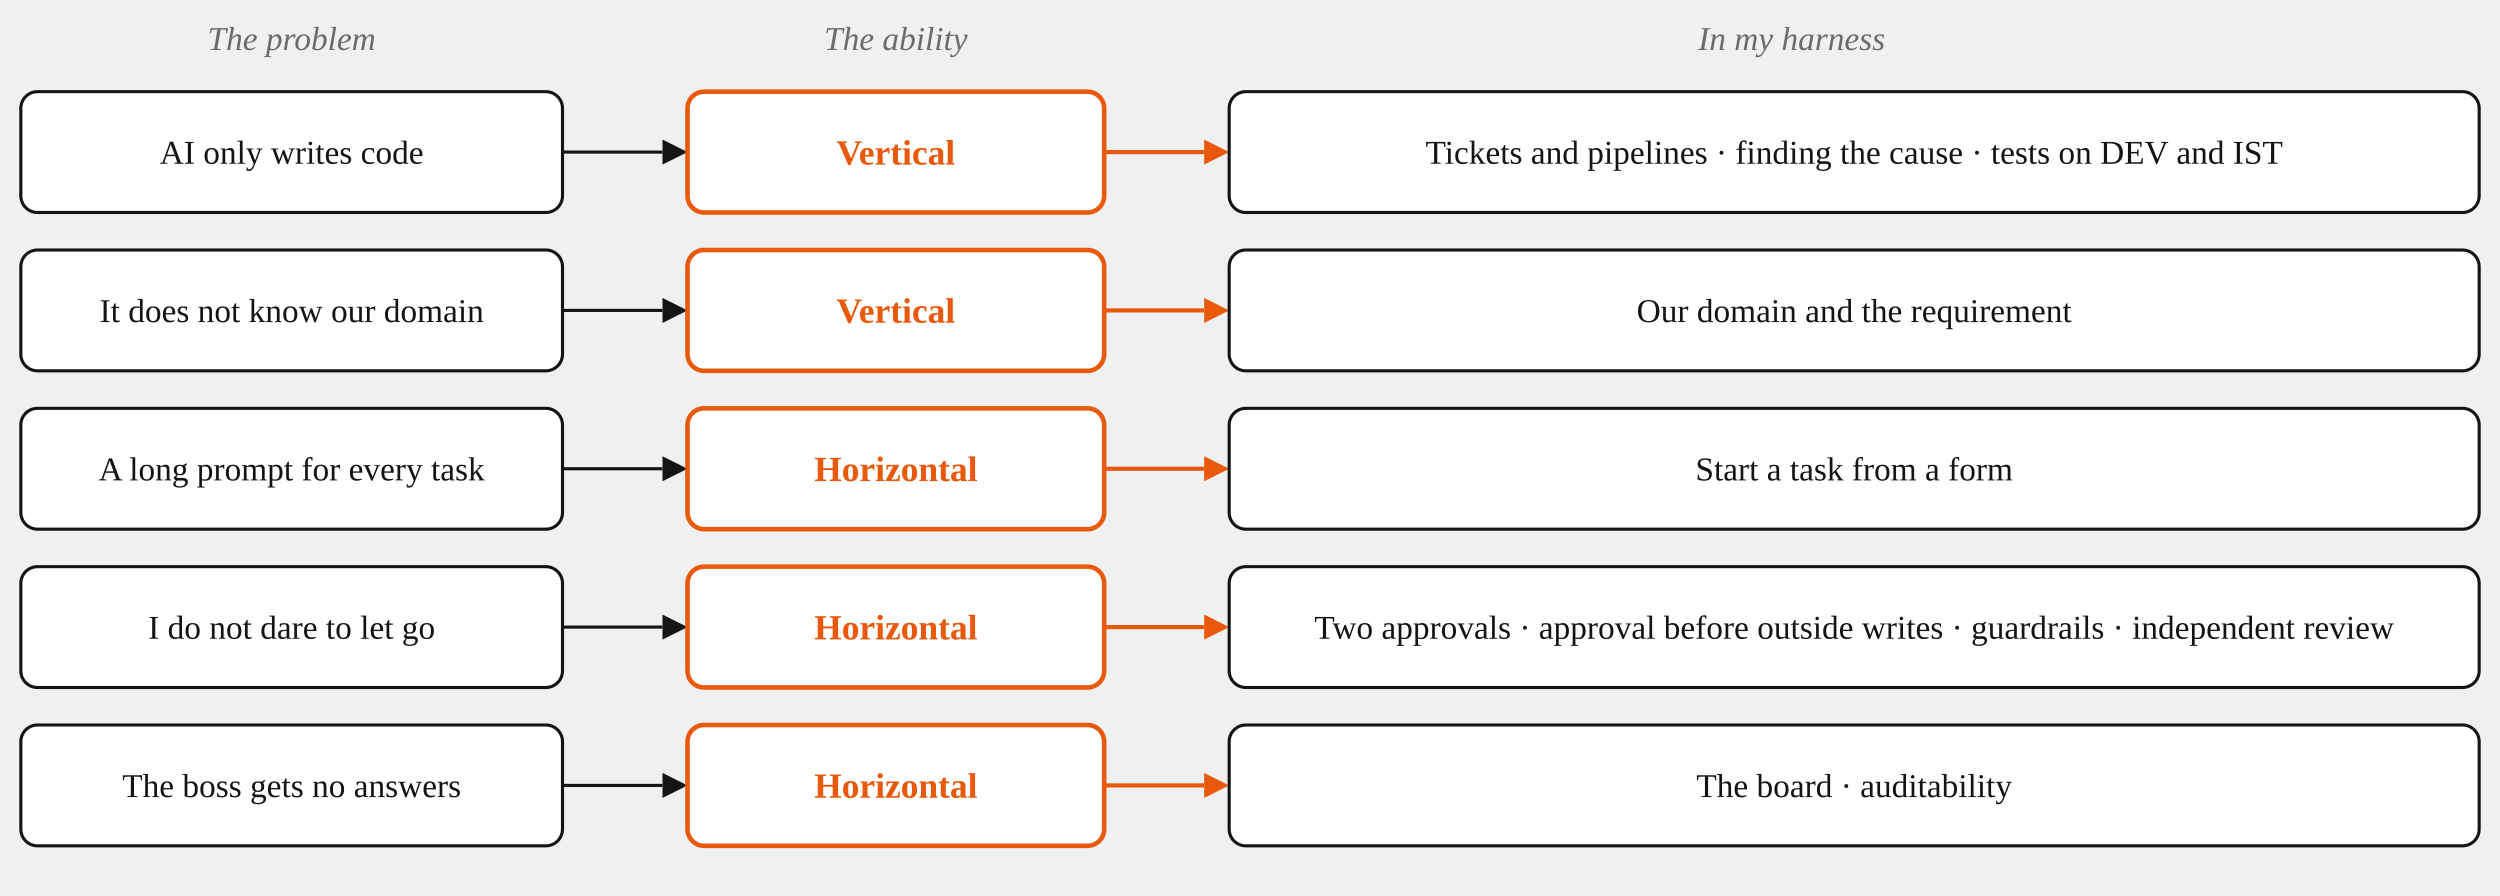
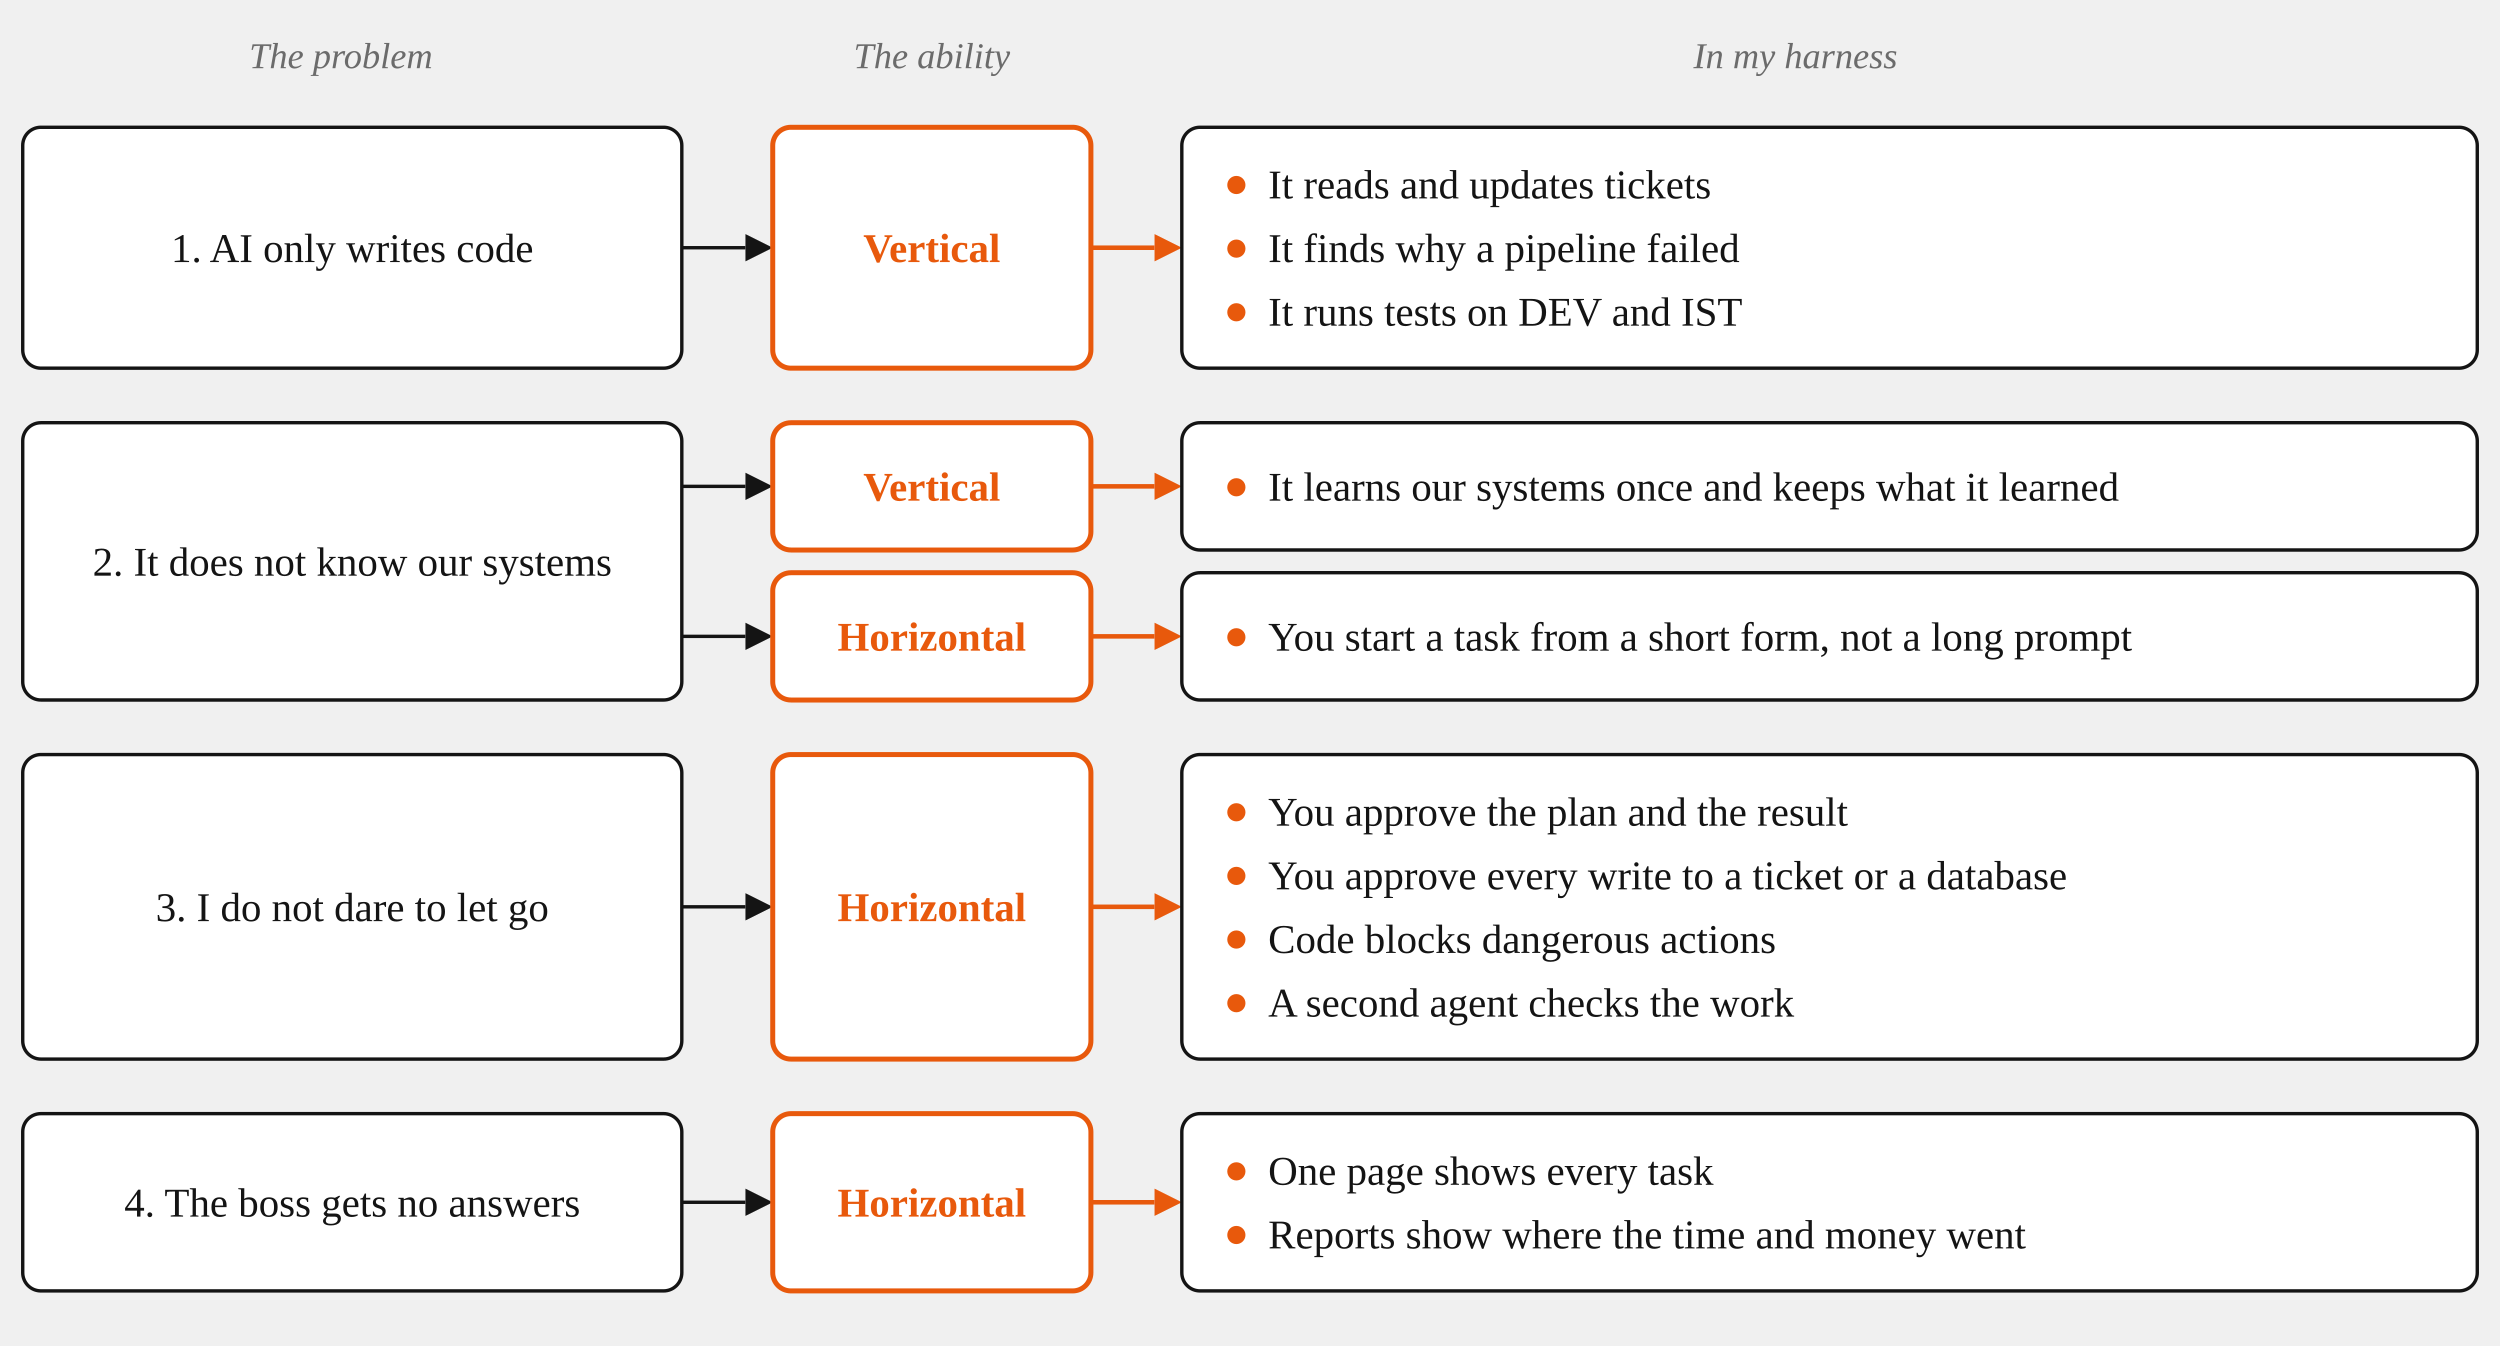
- <svg xmlns="http://www.w3.org/2000/svg" viewBox="0 0 1200 430" width="1200" height="430">
+ <svg xmlns="http://www.w3.org/2000/svg" viewBox="0 0 1100 592" width="1100" height="592">
  <style>text{font-family:Georgia,"Times New Roman",serif;fill:#141414}
.m{fill:#6b6b6b;font-style:italic}.a{fill:#e8590c;font-weight:bold}.inv{fill:#fff;font-family:Arial,sans-serif;font-weight:bold}
.box{fill:#fff;stroke:#141414;stroke-width:1.5}.soft{fill:#f2f1ec}.lit{fill:#fff;stroke:#e8590c;stroke-width:2.2}
.litf{fill:#e8590c}.inkf{fill:#141414}.ln{stroke:#141414;stroke-width:1.5;fill:none}.lna{stroke:#e8590c;stroke-width:2;fill:none}
.lnm{stroke:#cfcfca;stroke-width:1.5;fill:none}.dash{stroke-dasharray:5 5}</style>
-   <text class="m" x="140" y="24" text-anchor="middle" style="font-size:16px">The problem</text>
-   <text class="m" x="430" y="24" text-anchor="middle" style="font-size:16px">The ability</text>
-   <text class="m" x="860" y="24" text-anchor="middle" style="font-size:16px">In my harness</text>
-   <rect class="box" x="10" y="44" width="260" height="58" rx="8" />
-   <text class="" x="140.0" y="78.6" text-anchor="middle" style="font-size:16px">AI only writes code</text>
-   <path class="ln" d="M270 73 L318.0 73.0" />
-   <path d="M330 73 L318.0 79.0 L318.0 67.0Z" fill="#141414" />
-   <rect class="lit" x="330" y="44" width="200" height="58" rx="8" />
-   <text class="a" x="430.0" y="79.0" text-anchor="middle" style="font-size:17px">Vertical</text>
-   <path class="lna" d="M530 73 L578.0 73.0" />
-   <path d="M590 73 L578.0 79.0 L578.0 67.0Z" fill="#e8590c" />
-   <rect class="box" x="590" y="44" width="600" height="58" rx="8" />
-   <text class="" x="890.0" y="78.6" text-anchor="middle" style="font-size:16px">Tickets and pipelines · finding the cause · tests on DEV and IST</text>
-   <rect class="box" x="10" y="120" width="260" height="58" rx="8" />
-   <text class="" x="140.0" y="154.6" text-anchor="middle" style="font-size:16px">It does not know our domain</text>
-   <path class="ln" d="M270 149 L318.0 149.0" />
-   <path d="M330 149 L318.0 155.0 L318.0 143.0Z" fill="#141414" />
-   <rect class="lit" x="330" y="120" width="200" height="58" rx="8" />
-   <text class="a" x="430.0" y="154.9" text-anchor="middle" style="font-size:17px">Vertical</text>
-   <path class="lna" d="M530 149 L578.0 149.0" />
-   <path d="M590 149 L578.0 155.0 L578.0 143.0Z" fill="#e8590c" />
-   <rect class="box" x="590" y="120" width="600" height="58" rx="8" />
-   <text class="" x="890.0" y="154.6" text-anchor="middle" style="font-size:16px">Our domain and the requirement</text>
-   <rect class="box" x="10" y="196" width="260" height="58" rx="8" />
-   <text class="" x="140.0" y="230.6" text-anchor="middle" style="font-size:16px">A long prompt for every task</text>
-   <path class="ln" d="M270 225 L318.0 225.0" />
-   <path d="M330 225 L318.0 231.0 L318.0 219.0Z" fill="#141414" />
-   <rect class="lit" x="330" y="196" width="200" height="58" rx="8" />
-   <text class="a" x="430.0" y="230.9" text-anchor="middle" style="font-size:17px">Horizontal</text>
-   <path class="lna" d="M530 225 L578.0 225.0" />
-   <path d="M590 225 L578.0 231.0 L578.0 219.0Z" fill="#e8590c" />
-   <rect class="box" x="590" y="196" width="600" height="58" rx="8" />
-   <text class="" x="890.0" y="230.6" text-anchor="middle" style="font-size:16px">Start a task from a form</text>
-   <rect class="box" x="10" y="272" width="260" height="58" rx="8" />
-   <text class="" x="140.0" y="306.6" text-anchor="middle" style="font-size:16px">I do not dare to let go</text>
-   <path class="ln" d="M270 301 L318.0 301.0" />
-   <path d="M330 301 L318.0 307.0 L318.0 295.0Z" fill="#141414" />
-   <rect class="lit" x="330" y="272" width="200" height="58" rx="8" />
-   <text class="a" x="430.0" y="306.9" text-anchor="middle" style="font-size:17px">Horizontal</text>
-   <path class="lna" d="M530 301 L578.0 301.0" />
-   <path d="M590 301 L578.0 307.0 L578.0 295.0Z" fill="#e8590c" />
-   <rect class="box" x="590" y="272" width="600" height="58" rx="8" />
-   <text class="" x="890.0" y="306.6" text-anchor="middle" style="font-size:16px">Two approvals · approval before outside writes · guardrails · independent review</text>
-   <rect class="box" x="10" y="348" width="260" height="58" rx="8" />
-   <text class="" x="140.0" y="382.6" text-anchor="middle" style="font-size:16px">The boss gets no answers</text>
-   <path class="ln" d="M270 377 L318.0 377.0" />
-   <path d="M330 377 L318.0 383.0 L318.0 371.0Z" fill="#141414" />
-   <rect class="lit" x="330" y="348" width="200" height="58" rx="8" />
-   <text class="a" x="430.0" y="382.9" text-anchor="middle" style="font-size:17px">Horizontal</text>
-   <path class="lna" d="M530 377 L578.0 377.0" />
-   <path d="M590 377 L578.0 383.0 L578.0 371.0Z" fill="#e8590c" />
-   <rect class="box" x="590" y="348" width="600" height="58" rx="8" />
-   <text class="" x="890.0" y="382.6" text-anchor="middle" style="font-size:16px">The board · auditability</text>
+   <text class="m" x="150" y="30" text-anchor="middle" style="font-size:16px">The problem</text>
+   <text class="m" x="410" y="30" text-anchor="middle" style="font-size:16px">The ability</text>
+   <text class="m" x="790" y="30" text-anchor="middle" style="font-size:16px">In my harness</text>
+   <path class="ln" d="M300 109.0 L328.0 109.0" />
+   <path d="M340 109.0 L328.0 115.0 L328.0 103.0Z" fill="#141414" />
+   <rect class="lit" x="340" y="56" width="140" height="106" rx="8" />
+   <text class="a" x="410.0" y="115.3" text-anchor="middle" style="font-size:18px">Vertical</text>
+   <path class="lna" d="M480 109.0 L508.0 109.0" />
+   <path d="M520 109.0 L508.0 115.0 L508.0 103.0Z" fill="#e8590c" />
+   <rect class="box" x="520" y="56" width="570" height="106" rx="8" />
+   <circle class="litf" cx="544" cy="81.4" r="4" />
+   <text class="" x="558" y="87.3" text-anchor="start" style="font-size:18px">It reads and updates tickets</text>
+   <circle class="litf" cx="544" cy="109.4" r="4" />
+   <text class="" x="558" y="115.3" text-anchor="start" style="font-size:18px">It finds why a pipeline failed</text>
+   <circle class="litf" cx="544" cy="137.4" r="4" />
+   <text class="" x="558" y="143.3" text-anchor="start" style="font-size:18px">It runs tests on DEV and IST</text>
+   <rect class="box" x="10" y="56" width="290" height="106" rx="8" />
+   <text class="" x="155.0" y="115.3" text-anchor="middle" style="font-size:18px">1. AI only writes code</text>
+   <path class="ln" d="M300 214.0 L328.0 214.0" />
+   <path d="M340 214.0 L328.0 220.0 L328.0 208.0Z" fill="#141414" />
+   <rect class="lit" x="340" y="186" width="140" height="56" rx="8" />
+   <text class="a" x="410.0" y="220.3" text-anchor="middle" style="font-size:18px">Vertical</text>
+   <path class="lna" d="M480 214.0 L508.0 214.0" />
+   <path d="M520 214.0 L508.0 220.0 L508.0 208.0Z" fill="#e8590c" />
+   <rect class="box" x="520" y="186" width="570" height="56" rx="8" />
+   <circle class="litf" cx="544" cy="214.4" r="4" />
+   <text class="" x="558" y="220.3" text-anchor="start" style="font-size:18px">It learns our systems once and keeps what it learned</text>
+   <path class="ln" d="M300 280.0 L328.0 280.0" />
+   <path d="M340 280.0 L328.0 286.0 L328.0 274.0Z" fill="#141414" />
+   <rect class="lit" x="340" y="252" width="140" height="56" rx="8" />
+   <text class="a" x="410.0" y="286.3" text-anchor="middle" style="font-size:18px">Horizontal</text>
+   <path class="lna" d="M480 280.0 L508.0 280.0" />
+   <path d="M520 280.0 L508.0 286.0 L508.0 274.0Z" fill="#e8590c" />
+   <rect class="box" x="520" y="252" width="570" height="56" rx="8" />
+   <circle class="litf" cx="544" cy="280.4" r="4" />
+   <text class="" x="558" y="286.3" text-anchor="start" style="font-size:18px">You start a task from a short form, not a long prompt</text>
+   <rect class="box" x="10" y="186" width="290" height="122" rx="8" />
+   <text class="" x="155.0" y="253.3" text-anchor="middle" style="font-size:18px">2. It does not know our systems</text>
+   <path class="ln" d="M300 399.0 L328.0 399.0" />
+   <path d="M340 399.0 L328.0 405.0 L328.0 393.0Z" fill="#141414" />
+   <rect class="lit" x="340" y="332" width="140" height="134" rx="8" />
+   <text class="a" x="410.0" y="405.3" text-anchor="middle" style="font-size:18px">Horizontal</text>
+   <path class="lna" d="M480 399.0 L508.0 399.0" />
+   <path d="M520 399.0 L508.0 405.0 L508.0 393.0Z" fill="#e8590c" />
+   <rect class="box" x="520" y="332" width="570" height="134" rx="8" />
+   <circle class="litf" cx="544" cy="357.4" r="4" />
+   <text class="" x="558" y="363.3" text-anchor="start" style="font-size:18px">You approve the plan and the result</text>
+   <circle class="litf" cx="544" cy="385.4" r="4" />
+   <text class="" x="558" y="391.3" text-anchor="start" style="font-size:18px">You approve every write to a ticket or a database</text>
+   <circle class="litf" cx="544" cy="413.4" r="4" />
+   <text class="" x="558" y="419.3" text-anchor="start" style="font-size:18px">Code blocks dangerous actions</text>
+   <circle class="litf" cx="544" cy="441.4" r="4" />
+   <text class="" x="558" y="447.3" text-anchor="start" style="font-size:18px">A second agent checks the work</text>
+   <rect class="box" x="10" y="332" width="290" height="134" rx="8" />
+   <text class="" x="155.0" y="405.3" text-anchor="middle" style="font-size:18px">3. I do not dare to let go</text>
+   <path class="ln" d="M300 529.0 L328.0 529.0" />
+   <path d="M340 529.0 L328.0 535.0 L328.0 523.0Z" fill="#141414" />
+   <rect class="lit" x="340" y="490" width="140" height="78" rx="8" />
+   <text class="a" x="410.0" y="535.3" text-anchor="middle" style="font-size:18px">Horizontal</text>
+   <path class="lna" d="M480 529.0 L508.0 529.0" />
+   <path d="M520 529.0 L508.0 535.0 L508.0 523.0Z" fill="#e8590c" />
+   <rect class="box" x="520" y="490" width="570" height="78" rx="8" />
+   <circle class="litf" cx="544" cy="515.4" r="4" />
+   <text class="" x="558" y="521.3" text-anchor="start" style="font-size:18px">One page shows every task</text>
+   <circle class="litf" cx="544" cy="543.4" r="4" />
+   <text class="" x="558" y="549.3" text-anchor="start" style="font-size:18px">Reports show where the time and money went</text>
+   <rect class="box" x="10" y="490" width="290" height="78" rx="8" />
+   <text class="" x="155.0" y="535.3" text-anchor="middle" style="font-size:18px">4. The boss gets no answers</text>
</svg>
